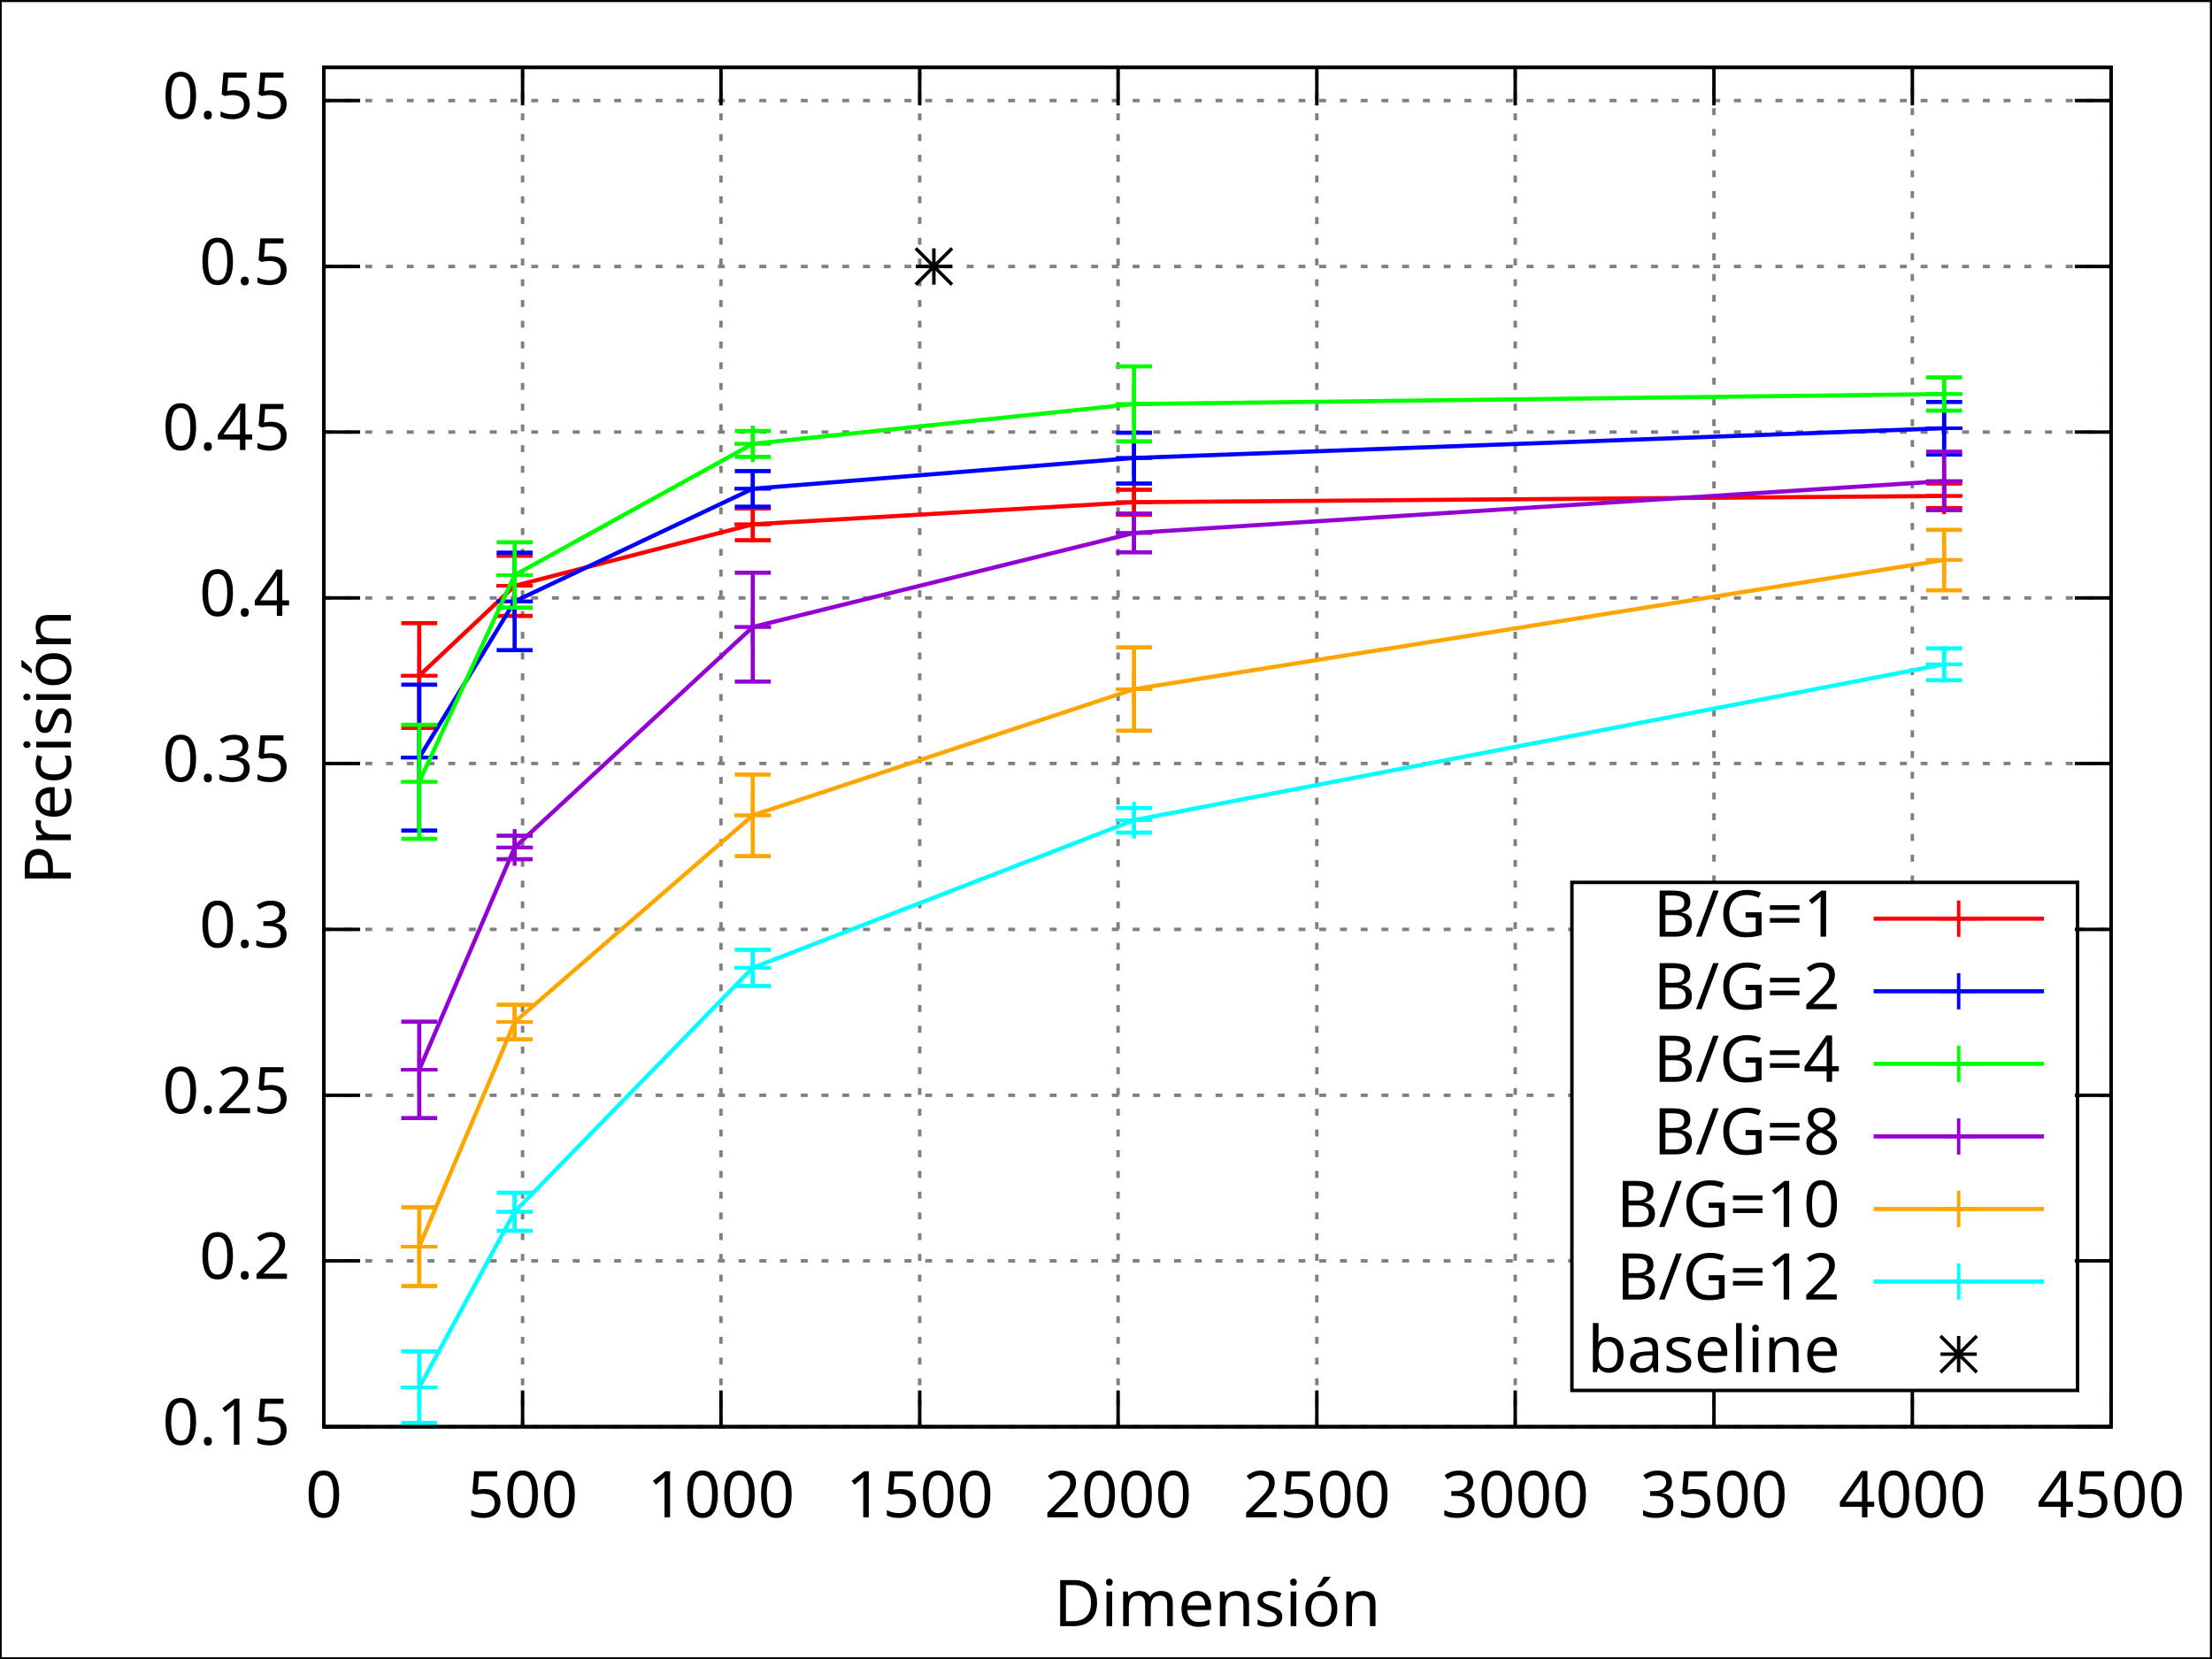
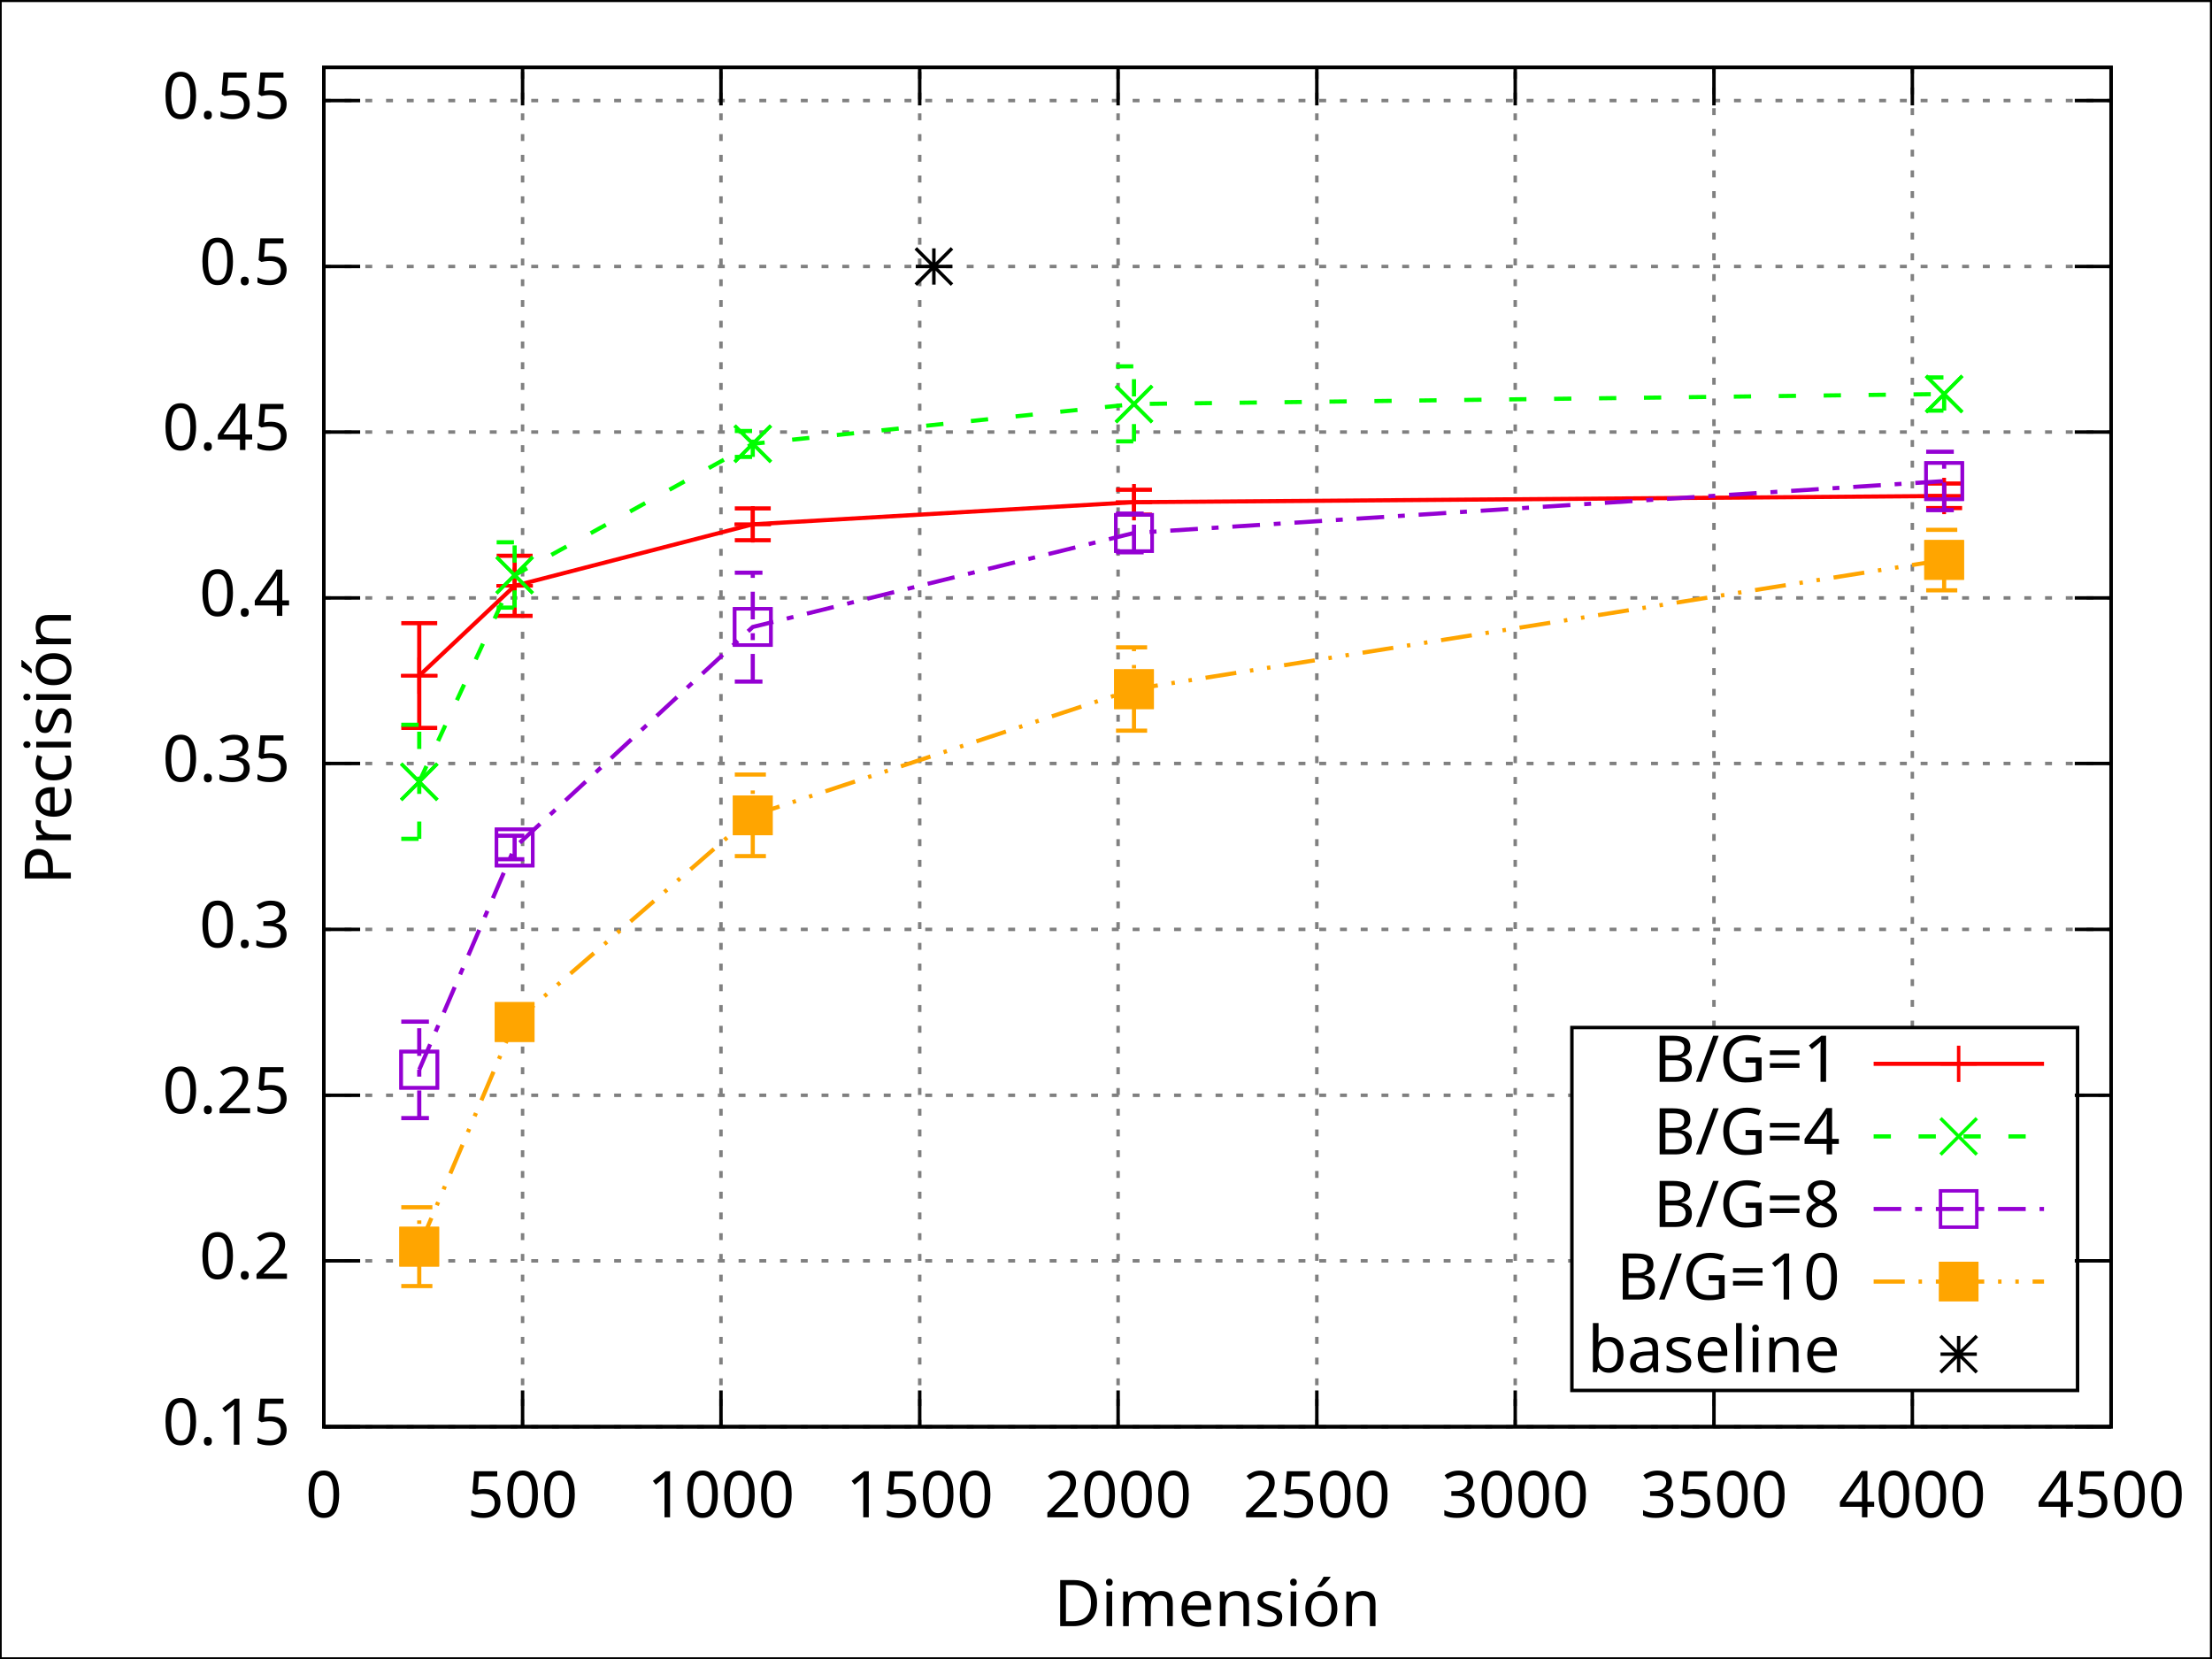
<svg xmlns="http://www.w3.org/2000/svg" xmlns:xlink="http://www.w3.org/1999/xlink" width="640" height="480" viewBox="0 0 640 480">
  <g id="gnuplot_canvas">
    <rect x="0" y="0" width="640" height="480" fill="none" />
    <defs>
      <circle id="gpDot" r="0.5" stroke-width="0.5" />
      <path id="gpPt0" stroke-width="0.190" stroke="currentColor" d="M-1,0 h2 M0,-1 v2" />
      <path id="gpPt1" stroke-width="0.190" stroke="currentColor" d="M-1,-1 L1,1 M1,-1 L-1,1" />
      <path id="gpPt2" stroke-width="0.190" stroke="currentColor" d="M-1,0 L1,0 M0,-1 L0,1 M-1,-1 L1,1 M-1,1 L1,-1" />
      <rect id="gpPt3" stroke-width="0.190" stroke="currentColor" x="-1" y="-1" width="2" height="2" />
      <rect id="gpPt4" stroke-width="0.190" stroke="currentColor" fill="currentColor" x="-1" y="-1" width="2" height="2" />
      <circle id="gpPt5" stroke-width="0.190" stroke="currentColor" cx="0" cy="0" r="1" />
      <use xlink:href="#gpPt5" id="gpPt6" fill="currentColor" stroke="none" />
      <path id="gpPt7" stroke-width="0.190" stroke="currentColor" d="M0,-1.33 L-1.33,0.67 L1.33,0.67 z" />
      <use xlink:href="#gpPt7" id="gpPt8" fill="currentColor" stroke="none" />
      <use xlink:href="#gpPt7" id="gpPt9" stroke="currentColor" transform="rotate(180)" />
      <use xlink:href="#gpPt9" id="gpPt10" fill="currentColor" stroke="none" />
      <use xlink:href="#gpPt3" id="gpPt11" stroke="currentColor" transform="rotate(45)" />
      <use xlink:href="#gpPt11" id="gpPt12" fill="currentColor" stroke="none" />
    </defs>
    <g style="fill:none; color:white; stroke:currentColor; stroke-width:1.00; stroke-linecap:butt; stroke-linejoin:miter">
</g>
    <g style="fill:none; color:black; stroke:currentColor; stroke-width:1.00; stroke-linecap:butt; stroke-linejoin:miter">
      <g style="stroke:none; shape-rendering:crispEdges">
        <polygon fill="rgb(255, 255, 255)" points="0.0,480.0 639.9,480.0 639.9,0.1 0.0,0.1 " />
      </g>
      <path stroke="black" d="M0.0,480.0 L0.0,0.1 L639.9,0.1 L639.9,480.0 L0.0,480.0  h0.01" />
    </g>
    <g style="fill:none; color:gray; stroke:currentColor; stroke-width:1.00; stroke-linecap:butt; stroke-linejoin:miter">
      <path stroke="gray" stroke-dasharray=" 2,4" class="gridline" d="M93.7,412.8 L610.8,412.8  h0.01" />
    </g>
    <g style="fill:none; color:black; stroke:currentColor; stroke-width:1.00; stroke-linecap:butt; stroke-linejoin:miter">
      <path stroke="black" d="M93.7,412.8 L104.2,412.8 M610.8,412.8 L600.3,412.8  h0.01" />
      <g transform="translate(84.0,418.0)" style="stroke:none; fill:black; font-family:Verdana; font-size:14.00pt; text-anchor:end">
        <text> 0.15</text>
      </g>
    </g>
    <g style="fill:none; color:gray; stroke:currentColor; stroke-width:1.00; stroke-linecap:butt; stroke-linejoin:miter">
      <path stroke="gray" stroke-dasharray=" 2,4" class="gridline" d="M93.7,364.8 L454.8,364.8 M601.1,364.8 L610.8,364.8  h0.01" />
    </g>
    <g style="fill:none; color:black; stroke:currentColor; stroke-width:1.00; stroke-linecap:butt; stroke-linejoin:miter">
      <path stroke="black" d="M93.7,364.8 L104.2,364.8 M610.8,364.8 L600.3,364.8  h0.01" />
      <g transform="translate(84.0,370.0)" style="stroke:none; fill:black; font-family:Verdana; font-size:14.00pt; text-anchor:end">
        <text> 0.2</text>
      </g>
    </g>
    <g style="fill:none; color:gray; stroke:currentColor; stroke-width:1.00; stroke-linecap:butt; stroke-linejoin:miter">
      <path stroke="gray" stroke-dasharray=" 2,4" class="gridline" d="M93.7,316.9 L454.8,316.9 M601.1,316.9 L610.8,316.9  h0.01" />
    </g>
    <g style="fill:none; color:black; stroke:currentColor; stroke-width:1.00; stroke-linecap:butt; stroke-linejoin:miter">
      <path stroke="black" d="M93.7,316.9 L104.2,316.9 M610.8,316.9 L600.3,316.9  h0.01" />
      <g transform="translate(84.0,322.1)" style="stroke:none; fill:black; font-family:Verdana; font-size:14.00pt; text-anchor:end">
        <text> 0.25</text>
      </g>
    </g>
    <g style="fill:none; color:gray; stroke:currentColor; stroke-width:1.00; stroke-linecap:butt; stroke-linejoin:miter">
-       <path stroke="gray" stroke-dasharray=" 2,4" class="gridline" d="M93.7,268.9 L454.8,268.9 M601.1,268.9 L610.8,268.9  h0.01" />
+       <path stroke="gray" stroke-dasharray=" 2,4" class="gridline" d="M93.7,268.9 L610.8,268.9  h0.01" />
    </g>
    <g style="fill:none; color:black; stroke:currentColor; stroke-width:1.00; stroke-linecap:butt; stroke-linejoin:miter">
      <path stroke="black" d="M93.7,268.9 L104.2,268.9 M610.8,268.9 L600.3,268.9  h0.01" />
      <g transform="translate(84.0,274.1)" style="stroke:none; fill:black; font-family:Verdana; font-size:14.00pt; text-anchor:end">
        <text> 0.3</text>
      </g>
    </g>
    <g style="fill:none; color:gray; stroke:currentColor; stroke-width:1.00; stroke-linecap:butt; stroke-linejoin:miter">
      <path stroke="gray" stroke-dasharray=" 2,4" class="gridline" d="M93.7,220.9 L610.8,220.9  h0.01" />
    </g>
    <g style="fill:none; color:black; stroke:currentColor; stroke-width:1.00; stroke-linecap:butt; stroke-linejoin:miter">
      <path stroke="black" d="M93.7,220.9 L104.2,220.9 M610.8,220.9 L600.3,220.9  h0.01" />
      <g transform="translate(84.0,226.1)" style="stroke:none; fill:black; font-family:Verdana; font-size:14.00pt; text-anchor:end">
        <text> 0.35</text>
      </g>
    </g>
    <g style="fill:none; color:gray; stroke:currentColor; stroke-width:1.00; stroke-linecap:butt; stroke-linejoin:miter">
      <path stroke="gray" stroke-dasharray=" 2,4" class="gridline" d="M93.7,173.0 L610.8,173.0  h0.01" />
    </g>
    <g style="fill:none; color:black; stroke:currentColor; stroke-width:1.00; stroke-linecap:butt; stroke-linejoin:miter">
      <path stroke="black" d="M93.7,173.0 L104.2,173.0 M610.8,173.0 L600.3,173.0  h0.01" />
      <g transform="translate(84.0,178.2)" style="stroke:none; fill:black; font-family:Verdana; font-size:14.00pt; text-anchor:end">
        <text> 0.4</text>
      </g>
    </g>
    <g style="fill:none; color:gray; stroke:currentColor; stroke-width:1.00; stroke-linecap:butt; stroke-linejoin:miter">
      <path stroke="gray" stroke-dasharray=" 2,4" class="gridline" d="M93.7,125.0 L610.8,125.0  h0.01" />
    </g>
    <g style="fill:none; color:black; stroke:currentColor; stroke-width:1.00; stroke-linecap:butt; stroke-linejoin:miter">
      <path stroke="black" d="M93.7,125.0 L104.2,125.0 M610.8,125.0 L600.3,125.0  h0.01" />
      <g transform="translate(84.0,130.2)" style="stroke:none; fill:black; font-family:Verdana; font-size:14.00pt; text-anchor:end">
        <text> 0.45</text>
      </g>
    </g>
    <g style="fill:none; color:gray; stroke:currentColor; stroke-width:1.00; stroke-linecap:butt; stroke-linejoin:miter">
      <path stroke="gray" stroke-dasharray=" 2,4" class="gridline" d="M93.7,77.1 L610.8,77.1  h0.01" />
    </g>
    <g style="fill:none; color:black; stroke:currentColor; stroke-width:1.00; stroke-linecap:butt; stroke-linejoin:miter">
      <path stroke="black" d="M93.7,77.1 L104.2,77.1 M610.8,77.1 L600.3,77.1  h0.01" />
      <g transform="translate(84.0,82.3)" style="stroke:none; fill:black; font-family:Verdana; font-size:14.00pt; text-anchor:end">
        <text> 0.5</text>
      </g>
    </g>
    <g style="fill:none; color:gray; stroke:currentColor; stroke-width:1.00; stroke-linecap:butt; stroke-linejoin:miter">
      <path stroke="gray" stroke-dasharray=" 2,4" class="gridline" d="M93.7,29.1 L610.8,29.1  h0.01" />
    </g>
    <g style="fill:none; color:black; stroke:currentColor; stroke-width:1.00; stroke-linecap:butt; stroke-linejoin:miter">
      <path stroke="black" d="M93.7,29.1 L104.2,29.1 M610.8,29.1 L600.3,29.1  h0.01" />
      <g transform="translate(84.0,34.3)" style="stroke:none; fill:black; font-family:Verdana; font-size:14.00pt; text-anchor:end">
        <text> 0.55</text>
      </g>
    </g>
    <g style="fill:none; color:gray; stroke:currentColor; stroke-width:1.00; stroke-linecap:butt; stroke-linejoin:miter">
      <path stroke="gray" stroke-dasharray=" 2,4" class="gridline" d="M93.7,412.8 L93.7,19.5  h0.01" />
    </g>
    <g style="fill:none; color:black; stroke:currentColor; stroke-width:1.00; stroke-linecap:butt; stroke-linejoin:miter">
      <path stroke="black" d="M93.7,412.8 L93.7,402.3 M93.7,19.5 L93.7,30.0  h0.01" />
      <g transform="translate(93.7,439.0)" style="stroke:none; fill:black; font-family:Verdana; font-size:14.00pt; text-anchor:middle">
        <text> 0</text>
      </g>
    </g>
    <g style="fill:none; color:gray; stroke:currentColor; stroke-width:1.00; stroke-linecap:butt; stroke-linejoin:miter">
      <path stroke="gray" stroke-dasharray=" 2,4" class="gridline" d="M151.2,412.8 L151.2,19.5  h0.01" />
    </g>
    <g style="fill:none; color:black; stroke:currentColor; stroke-width:1.00; stroke-linecap:butt; stroke-linejoin:miter">
      <path stroke="black" d="M151.2,412.8 L151.2,402.3 M151.2,19.5 L151.2,30.0  h0.01" />
      <g transform="translate(151.2,439.0)" style="stroke:none; fill:black; font-family:Verdana; font-size:14.00pt; text-anchor:middle">
        <text> 500</text>
      </g>
    </g>
    <g style="fill:none; color:gray; stroke:currentColor; stroke-width:1.00; stroke-linecap:butt; stroke-linejoin:miter">
      <path stroke="gray" stroke-dasharray=" 2,4" class="gridline" d="M208.6,412.8 L208.6,19.5  h0.01" />
    </g>
    <g style="fill:none; color:black; stroke:currentColor; stroke-width:1.00; stroke-linecap:butt; stroke-linejoin:miter">
      <path stroke="black" d="M208.6,412.8 L208.6,402.3 M208.6,19.5 L208.6,30.0  h0.01" />
      <g transform="translate(208.6,439.0)" style="stroke:none; fill:black; font-family:Verdana; font-size:14.00pt; text-anchor:middle">
        <text> 1000</text>
      </g>
    </g>
    <g style="fill:none; color:gray; stroke:currentColor; stroke-width:1.00; stroke-linecap:butt; stroke-linejoin:miter">
      <path stroke="gray" stroke-dasharray=" 2,4" class="gridline" d="M266.1,412.8 L266.1,19.5  h0.01" />
    </g>
    <g style="fill:none; color:black; stroke:currentColor; stroke-width:1.00; stroke-linecap:butt; stroke-linejoin:miter">
      <path stroke="black" d="M266.1,412.8 L266.1,402.3 M266.1,19.5 L266.1,30.0  h0.01" />
      <g transform="translate(266.1,439.0)" style="stroke:none; fill:black; font-family:Verdana; font-size:14.00pt; text-anchor:middle">
        <text> 1500</text>
      </g>
    </g>
    <g style="fill:none; color:gray; stroke:currentColor; stroke-width:1.00; stroke-linecap:butt; stroke-linejoin:miter">
      <path stroke="gray" stroke-dasharray=" 2,4" class="gridline" d="M323.5,412.8 L323.5,19.5  h0.01" />
    </g>
    <g style="fill:none; color:black; stroke:currentColor; stroke-width:1.00; stroke-linecap:butt; stroke-linejoin:miter">
      <path stroke="black" d="M323.5,412.8 L323.5,402.3 M323.5,19.5 L323.5,30.0  h0.01" />
      <g transform="translate(323.5,439.0)" style="stroke:none; fill:black; font-family:Verdana; font-size:14.00pt; text-anchor:middle">
        <text> 2000</text>
      </g>
    </g>
    <g style="fill:none; color:gray; stroke:currentColor; stroke-width:1.00; stroke-linecap:butt; stroke-linejoin:miter">
      <path stroke="gray" stroke-dasharray=" 2,4" class="gridline" d="M381.0,412.8 L381.0,19.5  h0.01" />
    </g>
    <g style="fill:none; color:black; stroke:currentColor; stroke-width:1.00; stroke-linecap:butt; stroke-linejoin:miter">
      <path stroke="black" d="M381.0,412.8 L381.0,402.3 M381.0,19.5 L381.0,30.0  h0.01" />
      <g transform="translate(381.0,439.0)" style="stroke:none; fill:black; font-family:Verdana; font-size:14.00pt; text-anchor:middle">
        <text> 2500</text>
      </g>
    </g>
    <g style="fill:none; color:gray; stroke:currentColor; stroke-width:1.00; stroke-linecap:butt; stroke-linejoin:miter">
      <path stroke="gray" stroke-dasharray=" 2,4" class="gridline" d="M438.4,412.8 L438.4,19.5  h0.01" />
    </g>
    <g style="fill:none; color:black; stroke:currentColor; stroke-width:1.00; stroke-linecap:butt; stroke-linejoin:miter">
      <path stroke="black" d="M438.4,412.8 L438.4,402.3 M438.4,19.5 L438.4,30.0  h0.01" />
      <g transform="translate(438.4,439.0)" style="stroke:none; fill:black; font-family:Verdana; font-size:14.00pt; text-anchor:middle">
        <text> 3000</text>
      </g>
    </g>
    <g style="fill:none; color:gray; stroke:currentColor; stroke-width:1.00; stroke-linecap:butt; stroke-linejoin:miter">
-       <path stroke="gray" stroke-dasharray=" 2,4" class="gridline" d="M495.9,412.8 L495.9,402.3 M495.9,255.3 L495.9,19.5  h0.01" />
+       <path stroke="gray" stroke-dasharray=" 2,4" class="gridline" d="M495.9,412.8 L495.9,402.3 M495.9,297.3 L495.9,19.5  h0.01" />
    </g>
    <g style="fill:none; color:black; stroke:currentColor; stroke-width:1.00; stroke-linecap:butt; stroke-linejoin:miter">
      <path stroke="black" d="M495.9,412.8 L495.9,402.3 M495.9,19.5 L495.9,30.0  h0.01" />
      <g transform="translate(495.9,439.0)" style="stroke:none; fill:black; font-family:Verdana; font-size:14.00pt; text-anchor:middle">
        <text> 3500</text>
      </g>
    </g>
    <g style="fill:none; color:gray; stroke:currentColor; stroke-width:1.00; stroke-linecap:butt; stroke-linejoin:miter">
-       <path stroke="gray" stroke-dasharray=" 2,4" class="gridline" d="M553.3,412.8 L553.3,402.3 M553.3,255.3 L553.3,19.5  h0.01" />
+       <path stroke="gray" stroke-dasharray=" 2,4" class="gridline" d="M553.3,412.8 L553.3,402.3 M553.3,297.3 L553.3,19.5  h0.01" />
    </g>
    <g style="fill:none; color:black; stroke:currentColor; stroke-width:1.00; stroke-linecap:butt; stroke-linejoin:miter">
      <path stroke="black" d="M553.3,412.8 L553.3,402.3 M553.3,19.5 L553.3,30.0  h0.01" />
      <g transform="translate(553.3,439.0)" style="stroke:none; fill:black; font-family:Verdana; font-size:14.00pt; text-anchor:middle">
        <text> 4000</text>
      </g>
    </g>
    <g style="fill:none; color:gray; stroke:currentColor; stroke-width:1.00; stroke-linecap:butt; stroke-linejoin:miter">
      <path stroke="gray" stroke-dasharray=" 2,4" class="gridline" d="M610.8,412.8 L610.8,19.5  h0.01" />
    </g>
    <g style="fill:none; color:black; stroke:currentColor; stroke-width:1.00; stroke-linecap:butt; stroke-linejoin:miter">
      <path stroke="black" d="M610.8,412.8 L610.8,402.3 M610.8,19.5 L610.8,30.0  h0.01" />
      <g transform="translate(610.8,439.0)" style="stroke:none; fill:black; font-family:Verdana; font-size:14.00pt; text-anchor:middle">
        <text> 4500</text>
      </g>
      <path stroke="black" d="M93.7,19.5 L93.7,412.8 L610.8,412.8 L610.8,19.5 L93.7,19.5 Z  h0.01" />
      <g transform="translate(20.5,216.2) rotate(270)" style="stroke:none; fill:black; font-family:Verdana; font-size:14.00pt; text-anchor:middle">
        <text>Precisión</text>
      </g>
      <g transform="translate(352.2,470.5)" style="stroke:none; fill:black; font-family:Verdana; font-size:14.00pt; text-anchor:middle">
        <text>Dimensión</text>
      </g>
-       <path stroke="black" d="M454.8,402.3 L454.8,255.3 L601.1,255.3 L601.1,402.3 L454.8,402.3 Z  h0.01" />
+       <path stroke="black" d="M454.8,402.3 L454.8,297.3 L601.1,297.3 L601.1,402.3 L454.8,402.3 Z  h0.01" />
    </g>
    <g id="gnuplot_plot_1">
      <g style="fill:none; color:white; stroke:black; stroke-width:1.20; stroke-linecap:butt; stroke-linejoin:miter">
</g>
      <g style="fill:none; color:red; stroke:currentColor; stroke-width:1.20; stroke-linecap:butt; stroke-linejoin:miter">
-         <g transform="translate(532.4,271.0)" style="stroke:none; fill:black; font-family:Verdana; font-size:14.00pt; text-anchor:end">
+         <g transform="translate(532.4,313.0)" style="stroke:none; fill:black; font-family:Verdana; font-size:14.00pt; text-anchor:end">
          <text>B/G=1</text>
        </g>
-         <path stroke="rgb(255,   0,   0)" d="M542.1,265.8 L591.4,265.8 M121.3,195.5 L148.9,169.5 L217.8,151.7 L328.1,145.3 L562.5,143.5  h0.01" />
+         <path stroke="rgb(255,   0,   0)" d="M542.1,307.8 L591.4,307.8 M121.3,195.5 L148.9,169.5 L217.8,151.7 L328.1,145.3 L562.5,143.5  h0.01" />
        <use xlink:href="#gpPt0" transform="translate(121.3,195.5) scale(5.25)" color="rgb(255,   0,   0)" />
        <use xlink:href="#gpPt0" transform="translate(148.9,169.5) scale(5.25)" color="rgb(255,   0,   0)" />
        <use xlink:href="#gpPt0" transform="translate(217.8,151.7) scale(5.25)" color="rgb(255,   0,   0)" />
        <use xlink:href="#gpPt0" transform="translate(328.1,145.3) scale(5.25)" color="rgb(255,   0,   0)" />
        <use xlink:href="#gpPt0" transform="translate(562.5,143.5) scale(5.25)" color="rgb(255,   0,   0)" />
-         <use xlink:href="#gpPt0" transform="translate(566.7,265.8) scale(5.25)" color="rgb(255,   0,   0)" />
+         <use xlink:href="#gpPt0" transform="translate(566.7,307.8) scale(5.25)" color="rgb(255,   0,   0)" />
      </g>
    </g>
    <g id="gnuplot_plot_2">
      <g style="fill:none; color:red; stroke:currentColor; stroke-width:1.20; stroke-linecap:butt; stroke-linejoin:miter">
        <path stroke="rgb(255,   0,   0)" d="M121.3,210.6 L121.3,180.3 M116.1,210.6 L126.5,210.6 M116.1,180.3 L126.5,180.3 M148.9,178.2 L148.9,160.8    M143.7,178.2 L154.1,178.2 M143.7,160.8 L154.1,160.8 M217.8,156.3 L217.8,147.1 M212.6,156.3 L223.0,156.3    M212.6,147.1 L223.0,147.1 M328.1,148.9 L328.1,141.7 M322.9,148.9 L333.3,148.9 M322.9,141.7 L333.3,141.7    M562.5,147.0 L562.5,139.9 M557.3,147.0 L567.7,147.0 M557.3,139.9 L567.7,139.9  h0.01" />
        <use xlink:href="#gpPt0" transform="translate(121.3,195.5) scale(5.25)" color="rgb(255,   0,   0)" />
        <use xlink:href="#gpPt0" transform="translate(148.9,169.5) scale(5.25)" color="rgb(255,   0,   0)" />
        <use xlink:href="#gpPt0" transform="translate(217.8,151.7) scale(5.25)" color="rgb(255,   0,   0)" />
        <use xlink:href="#gpPt0" transform="translate(328.1,145.3) scale(5.25)" color="rgb(255,   0,   0)" />
        <use xlink:href="#gpPt0" transform="translate(562.5,143.5) scale(5.25)" color="rgb(255,   0,   0)" />
      </g>
    </g>
    <g id="gnuplot_plot_3">
-       <g style="fill:none; color:red; stroke:currentColor; stroke-width:1.20; stroke-linecap:butt; stroke-linejoin:miter">
-         <g transform="translate(532.4,292.0)" style="stroke:none; fill:black; font-family:Verdana; font-size:14.00pt; text-anchor:end">
-           <text>B/G=2</text>
-         </g>
-         <path stroke="rgb(  0,   0, 255)" d="M542.1,286.8 L591.4,286.8 M121.3,219.2 L148.9,174.0 L217.8,141.4 L328.1,132.5 L562.5,123.9  h0.01" />
-         <use xlink:href="#gpPt0" transform="translate(121.3,219.2) scale(5.25)" color="rgb(  0,   0, 255)" />
-         <use xlink:href="#gpPt0" transform="translate(148.9,174.0) scale(5.25)" color="rgb(  0,   0, 255)" />
-         <use xlink:href="#gpPt0" transform="translate(217.8,141.4) scale(5.25)" color="rgb(  0,   0, 255)" />
-         <use xlink:href="#gpPt0" transform="translate(328.1,132.5) scale(5.25)" color="rgb(  0,   0, 255)" />
-         <use xlink:href="#gpPt0" transform="translate(562.5,123.9) scale(5.25)" color="rgb(  0,   0, 255)" />
-         <use xlink:href="#gpPt0" transform="translate(566.7,286.8) scale(5.25)" color="rgb(  0,   0, 255)" />
+       <g style="fill:none; color:green; stroke:currentColor; stroke-width:1.20; stroke-linecap:butt; stroke-linejoin:miter">
+         <g transform="translate(532.4,334.0)" style="stroke:none; fill:black; font-family:Verdana; font-size:14.00pt; text-anchor:end">
+           <text>B/G=4</text>
+         </g>
+         <path stroke="rgb(  0, 255,   0)" stroke-dasharray=" 5,8" d="M542.1,328.8 L591.4,328.8 M121.3,226.2 L148.9,166.4 L217.8,128.4 L328.1,116.9 L562.5,114.0  h0.01" />
+         <use xlink:href="#gpPt1" transform="translate(121.3,226.2) scale(5.25)" color="rgb(  0, 255,   0)" />
+         <use xlink:href="#gpPt1" transform="translate(148.9,166.4) scale(5.25)" color="rgb(  0, 255,   0)" />
+         <use xlink:href="#gpPt1" transform="translate(217.8,128.4) scale(5.25)" color="rgb(  0, 255,   0)" />
+         <use xlink:href="#gpPt1" transform="translate(328.1,116.9) scale(5.25)" color="rgb(  0, 255,   0)" />
+         <use xlink:href="#gpPt1" transform="translate(562.5,114.0) scale(5.25)" color="rgb(  0, 255,   0)" />
+         <use xlink:href="#gpPt1" transform="translate(566.7,328.8) scale(5.25)" color="rgb(  0, 255,   0)" />
      </g>
    </g>
    <g id="gnuplot_plot_4">
-       <g style="fill:none; color:red; stroke:currentColor; stroke-width:1.20; stroke-linecap:butt; stroke-linejoin:miter">
-         <path stroke="rgb(  0,   0, 255)" d="M121.3,240.3 L121.3,198.1 M116.1,240.3 L126.5,240.3 M116.1,198.1 L126.5,198.1 M148.9,188.1 L148.9,159.9    M143.7,188.1 L154.1,188.1 M143.7,159.9 L154.1,159.9 M217.8,146.6 L217.8,136.3 M212.6,146.6 L223.0,146.6    M212.6,136.3 L223.0,136.3 M328.1,139.9 L328.1,125.2 M322.9,139.9 L333.3,139.9 M322.9,125.2 L333.3,125.2    M562.5,131.5 L562.5,116.3 M557.3,131.5 L567.7,131.5 M557.3,116.3 L567.7,116.3  h0.01" />
-         <use xlink:href="#gpPt0" transform="translate(121.3,219.2) scale(5.25)" color="rgb(  0,   0, 255)" />
-         <use xlink:href="#gpPt0" transform="translate(148.9,174.0) scale(5.25)" color="rgb(  0,   0, 255)" />
-         <use xlink:href="#gpPt0" transform="translate(217.8,141.4) scale(5.25)" color="rgb(  0,   0, 255)" />
-         <use xlink:href="#gpPt0" transform="translate(328.1,132.5) scale(5.25)" color="rgb(  0,   0, 255)" />
-         <use xlink:href="#gpPt0" transform="translate(562.5,123.9) scale(5.25)" color="rgb(  0,   0, 255)" />
+       <g style="fill:none; color:green; stroke:currentColor; stroke-width:1.20; stroke-linecap:butt; stroke-linejoin:miter">
+         <path stroke="rgb(  0, 255,   0)" stroke-dasharray=" 5,8" d="M121.3,242.7 L121.3,209.7 M116.1,242.7 L126.5,242.7 M116.1,209.7 L126.5,209.7 M148.9,175.8 L148.9,156.9    M143.7,175.8 L154.1,175.8 M143.7,156.9 L154.1,156.9 M217.8,132.2 L217.8,124.7 M212.6,132.2 L223.0,132.2    M212.6,124.7 L223.0,124.7 M328.1,127.7 L328.1,106.0 M322.9,127.7 L333.3,127.7 M322.9,106.0 L333.3,106.0    M562.5,118.8 L562.5,109.2 M557.3,118.8 L567.7,118.8 M557.3,109.2 L567.7,109.2  h0.01" />
+         <use xlink:href="#gpPt1" transform="translate(121.3,226.2) scale(5.25)" color="rgb(  0, 255,   0)" />
+         <use xlink:href="#gpPt1" transform="translate(148.9,166.4) scale(5.25)" color="rgb(  0, 255,   0)" />
+         <use xlink:href="#gpPt1" transform="translate(217.8,128.4) scale(5.25)" color="rgb(  0, 255,   0)" />
+         <use xlink:href="#gpPt1" transform="translate(328.1,116.9) scale(5.25)" color="rgb(  0, 255,   0)" />
+         <use xlink:href="#gpPt1" transform="translate(562.5,114.0) scale(5.25)" color="rgb(  0, 255,   0)" />
      </g>
    </g>
    <g id="gnuplot_plot_5">
-       <g style="fill:none; color:red; stroke:currentColor; stroke-width:1.20; stroke-linecap:butt; stroke-linejoin:miter">
-         <g transform="translate(532.4,313.0)" style="stroke:none; fill:black; font-family:Verdana; font-size:14.00pt; text-anchor:end">
-           <text>B/G=4</text>
-         </g>
-         <path stroke="rgb(  0, 255,   0)" d="M542.1,307.8 L591.4,307.8 M121.3,226.2 L148.9,166.4 L217.8,128.4 L328.1,116.9 L562.5,114.0  h0.01" />
-         <use xlink:href="#gpPt0" transform="translate(121.3,226.2) scale(5.25)" color="rgb(  0, 255,   0)" />
-         <use xlink:href="#gpPt0" transform="translate(148.9,166.4) scale(5.25)" color="rgb(  0, 255,   0)" />
-         <use xlink:href="#gpPt0" transform="translate(217.8,128.4) scale(5.25)" color="rgb(  0, 255,   0)" />
-         <use xlink:href="#gpPt0" transform="translate(328.1,116.9) scale(5.25)" color="rgb(  0, 255,   0)" />
-         <use xlink:href="#gpPt0" transform="translate(562.5,114.0) scale(5.25)" color="rgb(  0, 255,   0)" />
-         <use xlink:href="#gpPt0" transform="translate(566.7,307.8) scale(5.25)" color="rgb(  0, 255,   0)" />
+       <g style="fill:none; color:cyan; stroke:currentColor; stroke-width:1.20; stroke-linecap:butt; stroke-linejoin:miter">
+         <g transform="translate(532.4,355.0)" style="stroke:none; fill:black; font-family:Verdana; font-size:14.00pt; text-anchor:end">
+           <text>B/G=8</text>
+         </g>
+         <path stroke="rgb(148,   0, 211)" stroke-dasharray=" 8,4,2,4" d="M542.1,349.8 L591.4,349.8 M121.3,309.5 L148.9,245.2 L217.8,181.4 L328.1,154.2 L562.5,139.2  h0.01" />
+         <use xlink:href="#gpPt3" transform="translate(121.3,309.5) scale(5.25)" color="rgb(148,   0, 211)" />
+         <use xlink:href="#gpPt3" transform="translate(148.9,245.2) scale(5.25)" color="rgb(148,   0, 211)" />
+         <use xlink:href="#gpPt3" transform="translate(217.8,181.4) scale(5.25)" color="rgb(148,   0, 211)" />
+         <use xlink:href="#gpPt3" transform="translate(328.1,154.2) scale(5.25)" color="rgb(148,   0, 211)" />
+         <use xlink:href="#gpPt3" transform="translate(562.5,139.2) scale(5.25)" color="rgb(148,   0, 211)" />
+         <use xlink:href="#gpPt3" transform="translate(566.7,349.8) scale(5.25)" color="rgb(148,   0, 211)" />
      </g>
    </g>
    <g id="gnuplot_plot_6">
-       <g style="fill:none; color:red; stroke:currentColor; stroke-width:1.20; stroke-linecap:butt; stroke-linejoin:miter">
-         <path stroke="rgb(  0, 255,   0)" d="M121.3,242.7 L121.3,209.7 M116.1,242.7 L126.5,242.7 M116.1,209.7 L126.5,209.7 M148.9,175.8 L148.9,156.9    M143.7,175.8 L154.1,175.8 M143.7,156.9 L154.1,156.9 M217.8,132.2 L217.8,124.7 M212.6,132.2 L223.0,132.2    M212.6,124.7 L223.0,124.7 M328.1,127.7 L328.1,106.0 M322.9,127.7 L333.3,127.7 M322.9,106.0 L333.3,106.0    M562.5,118.8 L562.5,109.2 M557.3,118.8 L567.7,118.8 M557.3,109.2 L567.7,109.2  h0.01" />
-         <use xlink:href="#gpPt0" transform="translate(121.3,226.2) scale(5.25)" color="rgb(  0, 255,   0)" />
-         <use xlink:href="#gpPt0" transform="translate(148.9,166.4) scale(5.25)" color="rgb(  0, 255,   0)" />
-         <use xlink:href="#gpPt0" transform="translate(217.8,128.4) scale(5.25)" color="rgb(  0, 255,   0)" />
-         <use xlink:href="#gpPt0" transform="translate(328.1,116.9) scale(5.25)" color="rgb(  0, 255,   0)" />
-         <use xlink:href="#gpPt0" transform="translate(562.5,114.0) scale(5.25)" color="rgb(  0, 255,   0)" />
+       <g style="fill:none; color:cyan; stroke:currentColor; stroke-width:1.20; stroke-linecap:butt; stroke-linejoin:miter">
+         <path stroke="rgb(148,   0, 211)" stroke-dasharray=" 8,4,2,4" d="M121.3,323.5 L121.3,295.6 M116.1,323.5 L126.5,323.5 M116.1,295.6 L126.5,295.6 M148.9,248.6 L148.9,241.8    M143.7,248.6 L154.1,248.6 M143.7,241.8 L154.1,241.8 M217.8,197.2 L217.8,165.7 M212.6,197.2 L223.0,197.2    M212.6,165.7 L223.0,165.7 M328.1,159.8 L328.1,148.6 M322.9,159.8 L333.3,159.8 M322.9,148.6 L333.3,148.6    M562.5,147.6 L562.5,130.7 M557.3,147.6 L567.7,147.6 M557.3,130.7 L567.7,130.7  h0.01" />
+         <use xlink:href="#gpPt3" transform="translate(121.3,309.5) scale(5.25)" color="rgb(148,   0, 211)" />
+         <use xlink:href="#gpPt3" transform="translate(148.9,245.2) scale(5.25)" color="rgb(148,   0, 211)" />
+         <use xlink:href="#gpPt3" transform="translate(217.8,181.4) scale(5.25)" color="rgb(148,   0, 211)" />
+         <use xlink:href="#gpPt3" transform="translate(328.1,154.2) scale(5.25)" color="rgb(148,   0, 211)" />
+         <use xlink:href="#gpPt3" transform="translate(562.5,139.2) scale(5.25)" color="rgb(148,   0, 211)" />
      </g>
    </g>
    <g id="gnuplot_plot_7">
-       <g style="fill:none; color:red; stroke:currentColor; stroke-width:1.20; stroke-linecap:butt; stroke-linejoin:miter">
-         <g transform="translate(532.4,334.0)" style="stroke:none; fill:black; font-family:Verdana; font-size:14.00pt; text-anchor:end">
-           <text>B/G=8</text>
-         </g>
-         <path stroke="rgb(148,   0, 211)" d="M542.1,328.8 L591.4,328.8 M121.3,309.5 L148.9,245.2 L217.8,181.4 L328.1,154.2 L562.5,139.2  h0.01" />
-         <use xlink:href="#gpPt0" transform="translate(121.3,309.5) scale(5.25)" color="rgb(148,   0, 211)" />
-         <use xlink:href="#gpPt0" transform="translate(148.9,245.2) scale(5.25)" color="rgb(148,   0, 211)" />
-         <use xlink:href="#gpPt0" transform="translate(217.8,181.4) scale(5.25)" color="rgb(148,   0, 211)" />
-         <use xlink:href="#gpPt0" transform="translate(328.1,154.2) scale(5.25)" color="rgb(148,   0, 211)" />
-         <use xlink:href="#gpPt0" transform="translate(562.5,139.2) scale(5.25)" color="rgb(148,   0, 211)" />
-         <use xlink:href="#gpPt0" transform="translate(566.7,328.8) scale(5.25)" color="rgb(148,   0, 211)" />
+       <g style="fill:none; color:#157545; stroke:currentColor; stroke-width:1.20; stroke-linecap:butt; stroke-linejoin:miter">
+         <g transform="translate(532.4,376.0)" style="stroke:none; fill:black; font-family:Verdana; font-size:14.00pt; text-anchor:end">
+           <text>B/G=10</text>
+         </g>
+         <path stroke="rgb(255, 165,   0)" stroke-dasharray=" 9,4,1,4,1,4" d="M542.1,370.8 L591.4,370.8 M121.3,360.7 L148.9,295.7 L217.8,235.9 L328.1,199.4 L562.5,162.0  h0.01" />
+         <use xlink:href="#gpPt4" transform="translate(121.3,360.7) scale(5.25)" color="rgb(255, 165,   0)" />
+         <use xlink:href="#gpPt4" transform="translate(148.9,295.7) scale(5.25)" color="rgb(255, 165,   0)" />
+         <use xlink:href="#gpPt4" transform="translate(217.8,235.9) scale(5.25)" color="rgb(255, 165,   0)" />
+         <use xlink:href="#gpPt4" transform="translate(328.1,199.4) scale(5.25)" color="rgb(255, 165,   0)" />
+         <use xlink:href="#gpPt4" transform="translate(562.5,162.0) scale(5.25)" color="rgb(255, 165,   0)" />
+         <use xlink:href="#gpPt4" transform="translate(566.7,370.8) scale(5.25)" color="rgb(255, 165,   0)" />
      </g>
    </g>
    <g id="gnuplot_plot_8">
-       <g style="fill:none; color:red; stroke:currentColor; stroke-width:1.20; stroke-linecap:butt; stroke-linejoin:miter">
-         <path stroke="rgb(148,   0, 211)" d="M121.3,323.5 L121.3,295.6 M116.1,323.5 L126.5,323.5 M116.1,295.6 L126.5,295.6 M148.9,248.6 L148.9,241.8    M143.7,248.6 L154.1,248.6 M143.7,241.8 L154.1,241.8 M217.8,197.2 L217.8,165.7 M212.6,197.2 L223.0,197.2    M212.6,165.7 L223.0,165.7 M328.1,159.8 L328.1,148.6 M322.9,159.8 L333.3,159.8 M322.9,148.6 L333.3,148.6    M562.5,147.6 L562.5,130.7 M557.3,147.6 L567.7,147.6 M557.3,130.7 L567.7,130.7  h0.01" />
-         <use xlink:href="#gpPt0" transform="translate(121.3,309.5) scale(5.25)" color="rgb(148,   0, 211)" />
-         <use xlink:href="#gpPt0" transform="translate(148.9,245.2) scale(5.25)" color="rgb(148,   0, 211)" />
-         <use xlink:href="#gpPt0" transform="translate(217.8,181.4) scale(5.25)" color="rgb(148,   0, 211)" />
-         <use xlink:href="#gpPt0" transform="translate(328.1,154.2) scale(5.25)" color="rgb(148,   0, 211)" />
-         <use xlink:href="#gpPt0" transform="translate(562.5,139.2) scale(5.25)" color="rgb(148,   0, 211)" />
+       <g style="fill:none; color:#157545; stroke:currentColor; stroke-width:1.20; stroke-linecap:butt; stroke-linejoin:miter">
+         <path stroke="rgb(255, 165,   0)" stroke-dasharray=" 9,4,1,4,1,4" d="M121.3,372.1 L121.3,349.3 M116.1,372.1 L126.5,372.1 M116.1,349.3 L126.5,349.3 M148.9,300.7 L148.9,290.7    M143.7,300.7 L154.1,300.7 M143.7,290.7 L154.1,290.7 M217.8,247.7 L217.8,224.1 M212.6,247.7 L223.0,247.7    M212.6,224.1 L223.0,224.1 M328.1,211.4 L328.1,187.3 M322.9,211.4 L333.3,211.4 M322.9,187.3 L333.3,187.3    M562.5,170.8 L562.5,153.3 M557.3,170.8 L567.7,170.8 M557.3,153.3 L567.7,153.3  h0.01" />
+         <use xlink:href="#gpPt4" transform="translate(121.3,360.7) scale(5.25)" color="rgb(255, 165,   0)" />
+         <use xlink:href="#gpPt4" transform="translate(148.9,295.7) scale(5.25)" color="rgb(255, 165,   0)" />
+         <use xlink:href="#gpPt4" transform="translate(217.8,235.9) scale(5.25)" color="rgb(255, 165,   0)" />
+         <use xlink:href="#gpPt4" transform="translate(328.1,199.4) scale(5.25)" color="rgb(255, 165,   0)" />
+         <use xlink:href="#gpPt4" transform="translate(562.5,162.0) scale(5.25)" color="rgb(255, 165,   0)" />
      </g>
    </g>
    <g id="gnuplot_plot_9">
-       <g style="fill:none; color:red; stroke:currentColor; stroke-width:1.20; stroke-linecap:butt; stroke-linejoin:miter">
-         <g transform="translate(532.4,355.0)" style="stroke:none; fill:black; font-family:Verdana; font-size:14.00pt; text-anchor:end">
-           <text>B/G=10</text>
-         </g>
-         <path stroke="rgb(255, 165,   0)" d="M542.1,349.8 L591.4,349.8 M121.3,360.7 L148.9,295.7 L217.8,235.9 L328.1,199.4 L562.5,162.0  h0.01" />
-         <use xlink:href="#gpPt0" transform="translate(121.3,360.7) scale(5.25)" color="rgb(255, 165,   0)" />
-         <use xlink:href="#gpPt0" transform="translate(148.9,295.7) scale(5.25)" color="rgb(255, 165,   0)" />
-         <use xlink:href="#gpPt0" transform="translate(217.8,235.9) scale(5.25)" color="rgb(255, 165,   0)" />
-         <use xlink:href="#gpPt0" transform="translate(328.1,199.4) scale(5.25)" color="rgb(255, 165,   0)" />
-         <use xlink:href="#gpPt0" transform="translate(562.5,162.0) scale(5.25)" color="rgb(255, 165,   0)" />
-         <use xlink:href="#gpPt0" transform="translate(566.7,349.8) scale(5.25)" color="rgb(255, 165,   0)" />
-       </g>
-     </g>
-     <g id="gnuplot_plot_10">
-       <g style="fill:none; color:red; stroke:currentColor; stroke-width:1.20; stroke-linecap:butt; stroke-linejoin:miter">
-         <path stroke="rgb(255, 165,   0)" d="M121.3,372.1 L121.3,349.3 M116.1,372.1 L126.5,372.1 M116.1,349.3 L126.5,349.3 M148.9,300.7 L148.9,290.7    M143.7,300.7 L154.1,300.7 M143.7,290.7 L154.1,290.7 M217.8,247.7 L217.8,224.1 M212.6,247.7 L223.0,247.7    M212.6,224.1 L223.0,224.1 M328.1,211.4 L328.1,187.3 M322.9,211.4 L333.3,211.4 M322.9,187.3 L333.3,187.3    M562.5,170.8 L562.5,153.3 M557.3,170.8 L567.7,170.8 M557.3,153.3 L567.7,153.3  h0.01" />
-         <use xlink:href="#gpPt0" transform="translate(121.3,360.7) scale(5.25)" color="rgb(255, 165,   0)" />
-         <use xlink:href="#gpPt0" transform="translate(148.9,295.7) scale(5.25)" color="rgb(255, 165,   0)" />
-         <use xlink:href="#gpPt0" transform="translate(217.8,235.9) scale(5.25)" color="rgb(255, 165,   0)" />
-         <use xlink:href="#gpPt0" transform="translate(328.1,199.4) scale(5.25)" color="rgb(255, 165,   0)" />
-         <use xlink:href="#gpPt0" transform="translate(562.5,162.0) scale(5.25)" color="rgb(255, 165,   0)" />
-       </g>
-     </g>
-     <g id="gnuplot_plot_11">
-       <g style="fill:none; color:red; stroke:currentColor; stroke-width:1.20; stroke-linecap:butt; stroke-linejoin:miter">
-         <g transform="translate(532.4,376.0)" style="stroke:none; fill:black; font-family:Verdana; font-size:14.00pt; text-anchor:end">
-           <text>B/G=12</text>
-         </g>
-         <path stroke="rgb(  0, 255, 255)" d="M542.1,370.8 L591.4,370.8 M121.3,401.4 L148.9,350.6 L217.8,280.0 L328.1,237.3 L562.5,192.2  h0.01" />
-         <use xlink:href="#gpPt0" transform="translate(121.3,401.4) scale(5.25)" color="rgb(  0, 255, 255)" />
-         <use xlink:href="#gpPt0" transform="translate(148.9,350.6) scale(5.25)" color="rgb(  0, 255, 255)" />
-         <use xlink:href="#gpPt0" transform="translate(217.8,280.0) scale(5.25)" color="rgb(  0, 255, 255)" />
-         <use xlink:href="#gpPt0" transform="translate(328.1,237.3) scale(5.25)" color="rgb(  0, 255, 255)" />
-         <use xlink:href="#gpPt0" transform="translate(562.5,192.2) scale(5.25)" color="rgb(  0, 255, 255)" />
-         <use xlink:href="#gpPt0" transform="translate(566.7,370.8) scale(5.25)" color="rgb(  0, 255, 255)" />
-       </g>
-     </g>
-     <g id="gnuplot_plot_12">
-       <g style="fill:none; color:red; stroke:currentColor; stroke-width:1.20; stroke-linecap:butt; stroke-linejoin:miter">
-         <path stroke="rgb(  0, 255, 255)" d="M121.3,411.7 L121.3,391.0 M116.1,411.7 L126.5,411.7 M116.1,391.0 L126.5,391.0 M148.9,356.1 L148.9,345.1    M143.7,356.1 L154.1,356.1 M143.7,345.1 L154.1,345.1 M217.8,285.3 L217.8,274.8 M212.6,285.3 L223.0,285.3    M212.6,274.8 L223.0,274.8 M328.1,240.9 L328.1,233.8 M322.9,240.9 L333.3,240.9 M322.9,233.8 L333.3,233.8    M562.5,196.8 L562.5,187.6 M557.3,196.8 L567.7,196.8 M557.3,187.6 L567.7,187.6  h0.01" />
-         <use xlink:href="#gpPt0" transform="translate(121.3,401.4) scale(5.25)" color="rgb(  0, 255, 255)" />
-         <use xlink:href="#gpPt0" transform="translate(148.9,350.6) scale(5.25)" color="rgb(  0, 255, 255)" />
-         <use xlink:href="#gpPt0" transform="translate(217.8,280.0) scale(5.25)" color="rgb(  0, 255, 255)" />
-         <use xlink:href="#gpPt0" transform="translate(328.1,237.3) scale(5.25)" color="rgb(  0, 255, 255)" />
-         <use xlink:href="#gpPt0" transform="translate(562.5,192.2) scale(5.25)" color="rgb(  0, 255, 255)" />
-       </g>
-     </g>
-     <g id="gnuplot_plot_13">
-       <g style="fill:none; color:white; stroke:rgb(  0, 255, 255); stroke-width:1.00; stroke-linecap:butt; stroke-linejoin:miter">
+       <g style="fill:none; color:white; stroke:rgb(255, 165,   0); stroke-width:1.00; stroke-linecap:butt; stroke-linejoin:miter">
</g>
      <g style="fill:none; color:#D6D645; stroke:currentColor; stroke-width:1.00; stroke-linecap:butt; stroke-linejoin:miter">
        <g transform="translate(532.4,397.0)" style="stroke:none; fill:black; font-family:Verdana; font-size:14.00pt; text-anchor:end">
          <text>baseline</text>
        </g>
        <use xlink:href="#gpPt2" transform="translate(270.2,77.1) scale(5.25)" color="rgb(  0,   0,   0)" />
        <use xlink:href="#gpPt2" transform="translate(566.7,391.8) scale(5.25)" color="rgb(  0,   0,   0)" />
      </g>
    </g>
    <g style="fill:none; color:black; stroke:currentColor; stroke-width:1.00; stroke-linecap:butt; stroke-linejoin:miter">
      <path stroke="black" d="M93.7,19.5 L93.7,412.8 L610.8,412.8 L610.8,19.5 L93.7,19.5 Z  h0.01" />
    </g>
  </g>
</svg>
